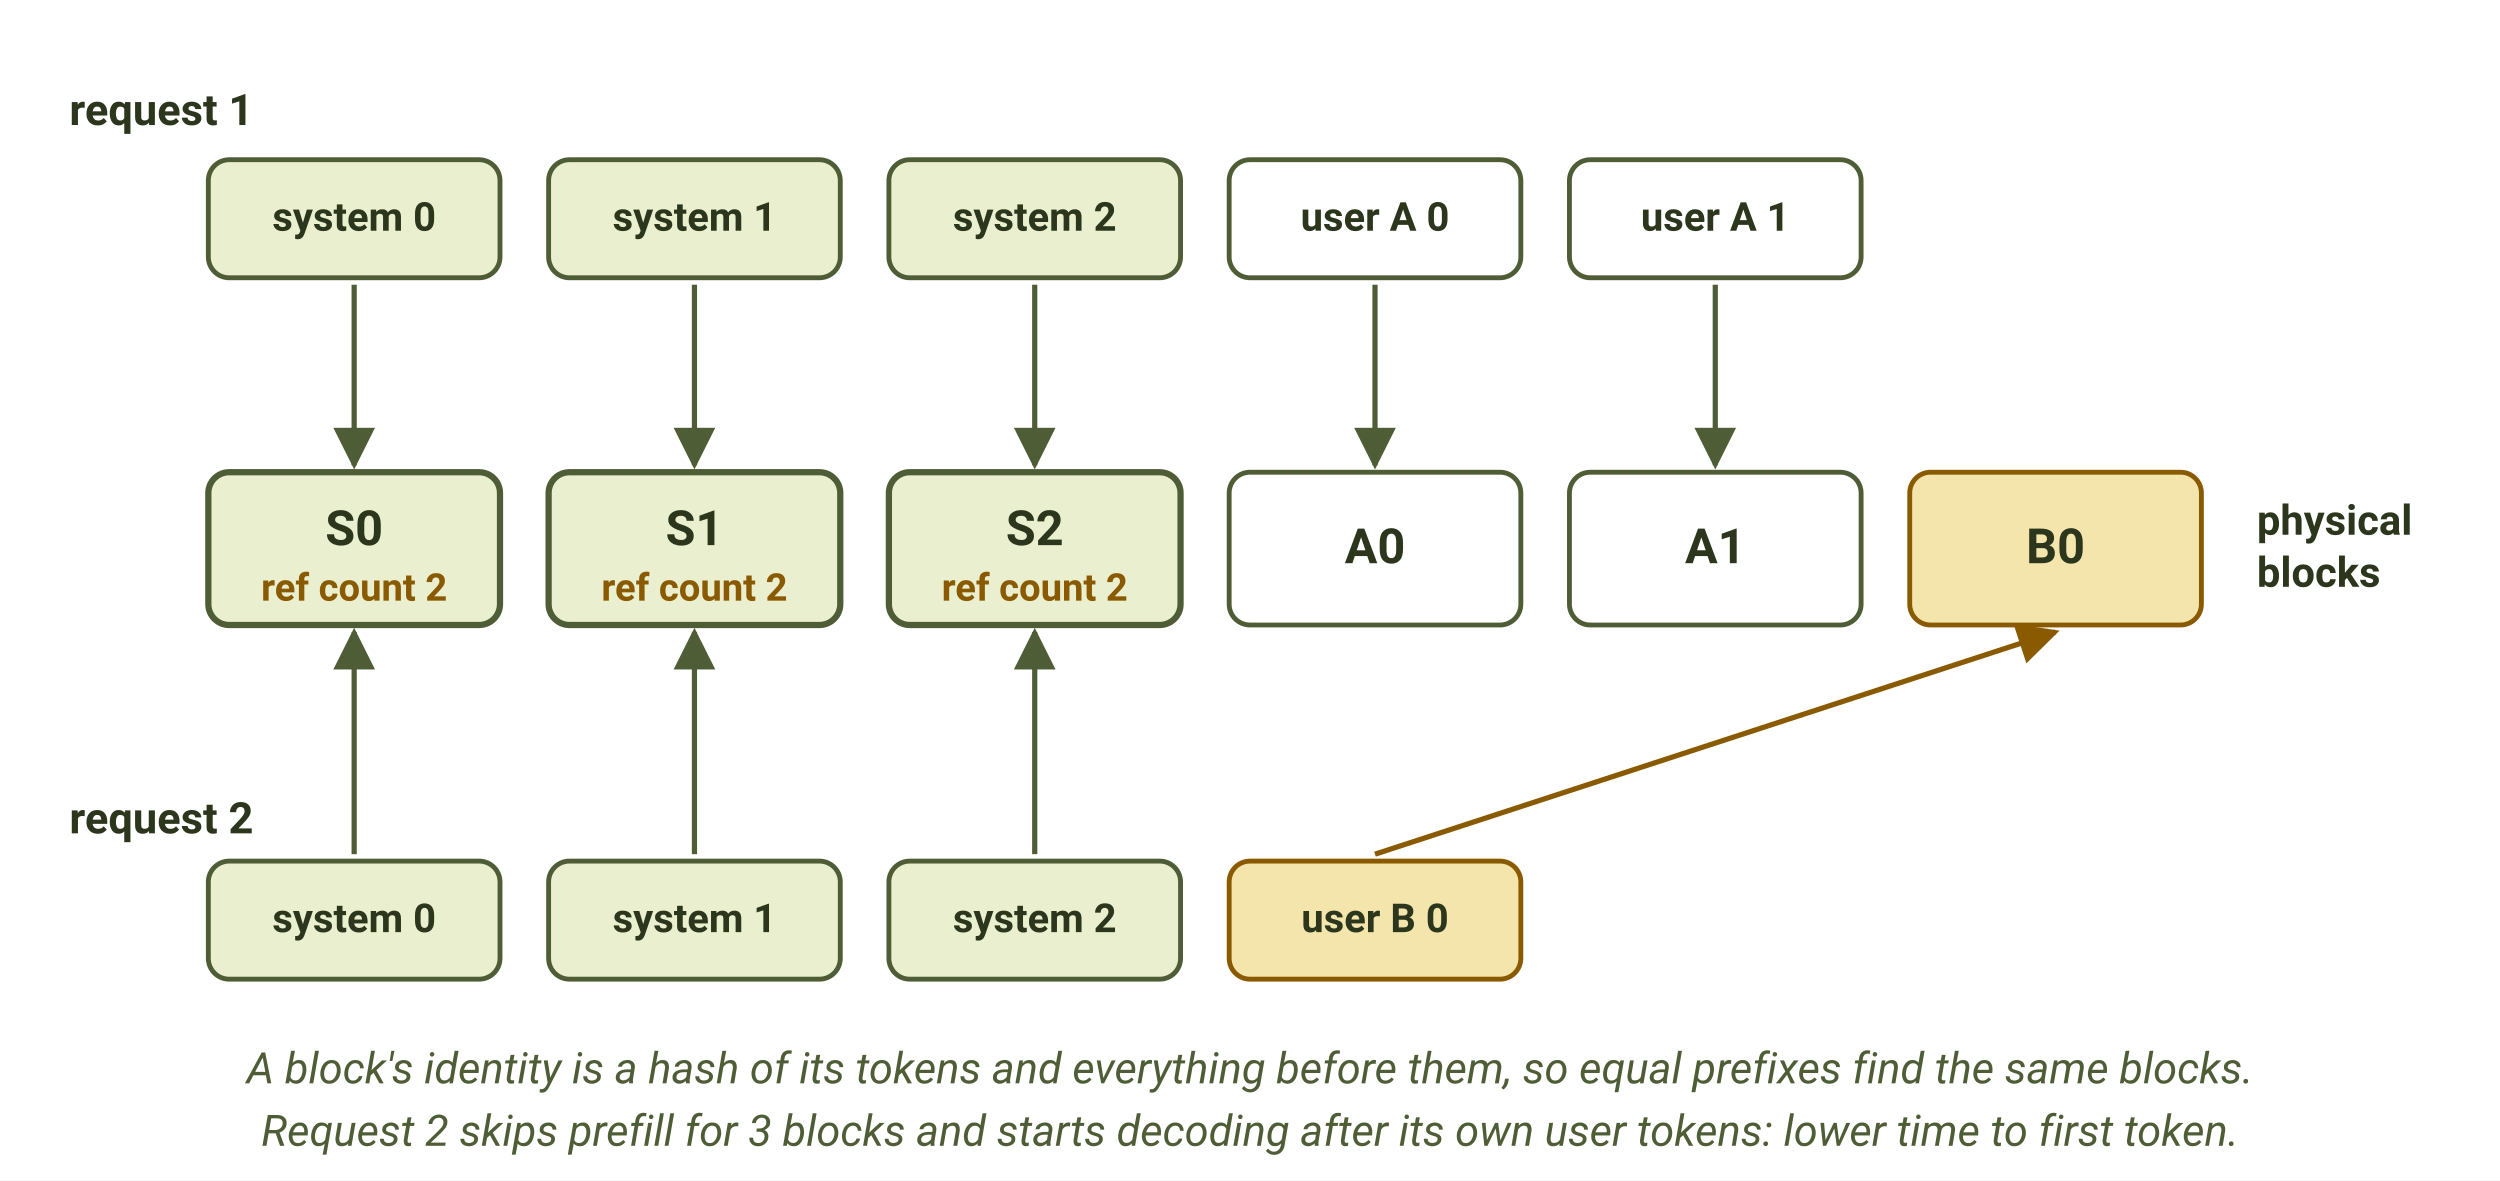
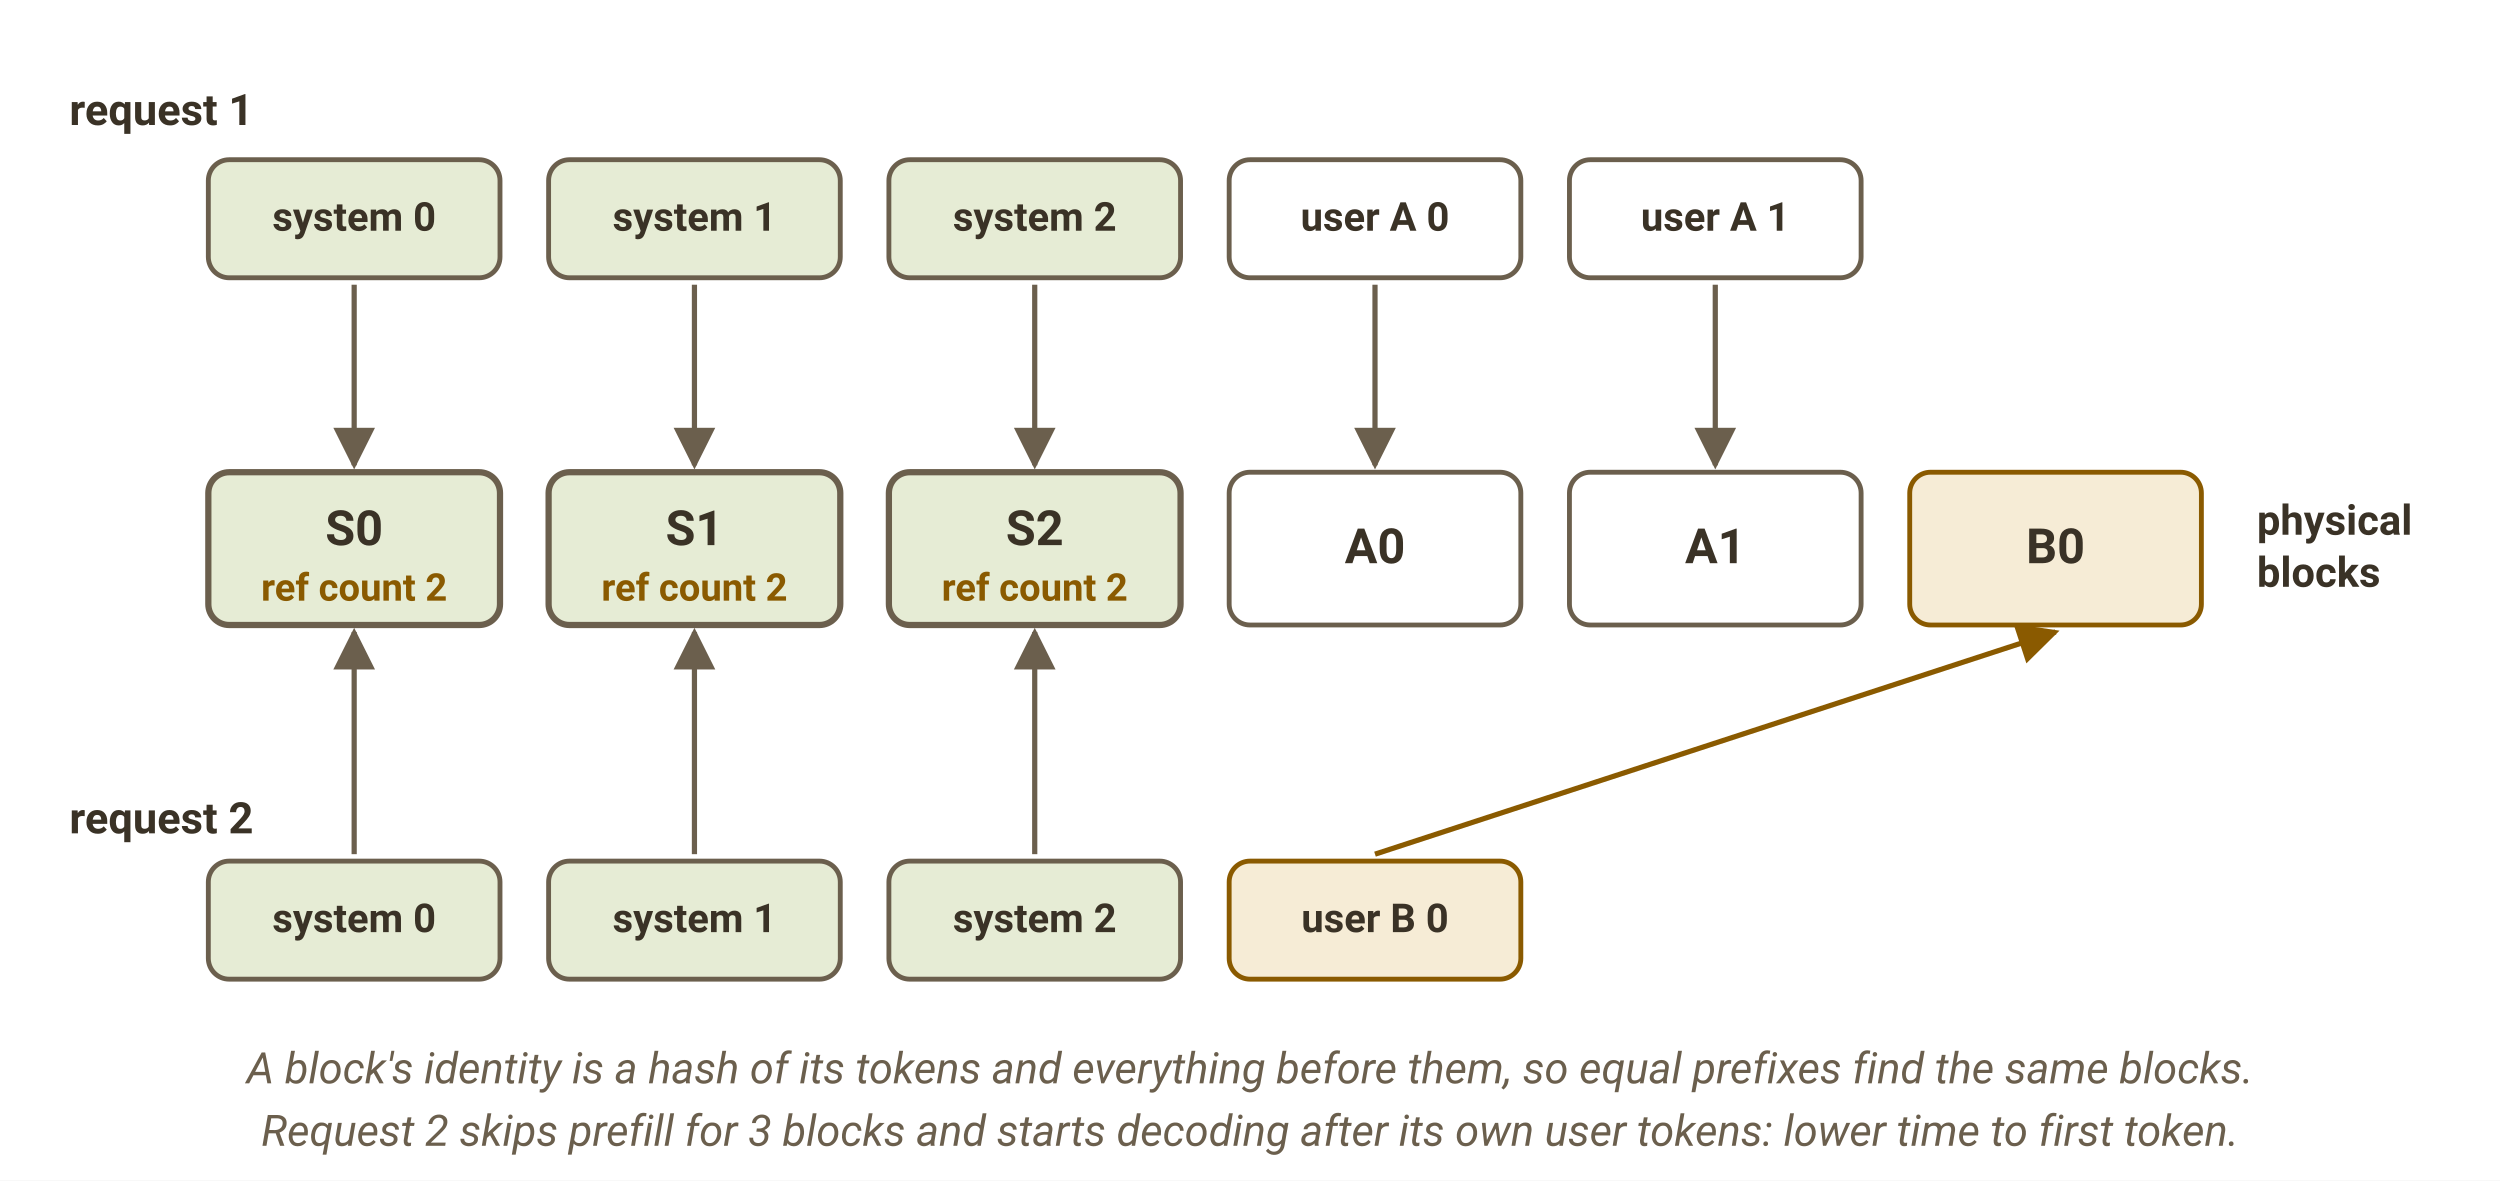
<svg xmlns="http://www.w3.org/2000/svg" viewBox="0 0 720 340" width="720" height="340" font-family="system-ui, -apple-system, 'Segoe UI', Roboto, Helvetica, Arial, sans-serif" role="img">
  <defs>
    <marker id="ah-4f5d36" viewBox="0 0 10 10" refX="9" refY="5" markerWidth="8" markerHeight="8" orient="auto-start-reverse">
-       <path d="M0 0 L10 5 L0 10 z" fill="#4f5d36" />
+       <path d="M0 0 L10 5 L0 10 z" fill="#6b5f4d" />
    </marker>
    <marker id="ah-8a5a00" viewBox="0 0 10 10" refX="9" refY="5" markerWidth="8" markerHeight="8" orient="auto-start-reverse">
      <path d="M0 0 L10 5 L0 10 z" fill="#8a5a00" />
    </marker>
  </defs>
  <rect width="720" height="340" fill="#ffffff" />
-   <text x="20" y="36" font-size="12.5" font-weight="700" fill="#2c361c" text-anchor="start">request 1</text>
-   <rect x="60" y="46" width="84" height="34" rx="6" fill="#e9efcf" stroke="#4f5d36" stroke-width="1.4" />
-   <text x="102" y="66.45" font-size="11.5" font-weight="700" fill="#2c361c" text-anchor="middle">system 0</text>
-   <rect x="158" y="46" width="84" height="34" rx="6" fill="#e9efcf" stroke="#4f5d36" stroke-width="1.4" />
-   <text x="200" y="66.45" font-size="11.5" font-weight="700" fill="#2c361c" text-anchor="middle">system 1</text>
-   <rect x="256" y="46" width="84" height="34" rx="6" fill="#e9efcf" stroke="#4f5d36" stroke-width="1.4" />
-   <text x="298" y="66.45" font-size="11.5" font-weight="700" fill="#2c361c" text-anchor="middle">system 2</text>
-   <rect x="354" y="46" width="84" height="34" rx="6" fill="#ffffff" stroke="#4f5d36" stroke-width="1.4" />
-   <text x="396" y="66.45" font-size="11.5" font-weight="700" fill="#2c361c" text-anchor="middle">user A 0</text>
-   <rect x="452" y="46" width="84" height="34" rx="6" fill="#ffffff" stroke="#4f5d36" stroke-width="1.4" />
-   <text x="494" y="66.45" font-size="11.5" font-weight="700" fill="#2c361c" text-anchor="middle">user A 1</text>
-   <text x="650" y="154" font-size="12" font-weight="700" fill="#2c361c" text-anchor="start">physical</text>
-   <text x="650" y="169" font-size="12" font-weight="700" fill="#2c361c" text-anchor="start">blocks</text>
-   <rect x="60" y="136" width="84" height="44" rx="6" fill="#e9efcf" stroke="#4f5d36" stroke-width="1.8" />
-   <text x="102" y="157" font-size="14" font-weight="700" fill="#2c361c" text-anchor="middle">S0</text>
+   <text x="20" y="36" font-size="12.5" font-weight="700" fill="#3a3226" text-anchor="start">request 1</text>
+   <rect x="60" y="46" width="84" height="34" rx="6" fill="#e6ecd5" stroke="#6b5f4d" stroke-width="1.4" />
+   <text x="102" y="66.45" font-size="11.5" font-weight="700" fill="#3a3226" text-anchor="middle">system 0</text>
+   <rect x="158" y="46" width="84" height="34" rx="6" fill="#e6ecd5" stroke="#6b5f4d" stroke-width="1.4" />
+   <text x="200" y="66.45" font-size="11.5" font-weight="700" fill="#3a3226" text-anchor="middle">system 1</text>
+   <rect x="256" y="46" width="84" height="34" rx="6" fill="#e6ecd5" stroke="#6b5f4d" stroke-width="1.4" />
+   <text x="298" y="66.45" font-size="11.5" font-weight="700" fill="#3a3226" text-anchor="middle">system 2</text>
+   <rect x="354" y="46" width="84" height="34" rx="6" fill="#ffffff" stroke="#6b5f4d" stroke-width="1.4" />
+   <text x="396" y="66.45" font-size="11.5" font-weight="700" fill="#3a3226" text-anchor="middle">user A 0</text>
+   <rect x="452" y="46" width="84" height="34" rx="6" fill="#ffffff" stroke="#6b5f4d" stroke-width="1.4" />
+   <text x="494" y="66.45" font-size="11.5" font-weight="700" fill="#3a3226" text-anchor="middle">user A 1</text>
+   <text x="650" y="154" font-size="12" font-weight="700" fill="#3a3226" text-anchor="start">physical</text>
+   <text x="650" y="169" font-size="12" font-weight="700" fill="#3a3226" text-anchor="start">blocks</text>
+   <rect x="60" y="136" width="84" height="44" rx="6" fill="#e6ecd5" stroke="#6b5f4d" stroke-width="1.8" />
+   <text x="102" y="157" font-size="14" font-weight="700" fill="#3a3226" text-anchor="middle">S0</text>
  <text x="102" y="173" font-size="11" font-weight="700" fill="#8a5a00" text-anchor="middle">ref count 2</text>
-   <rect x="158" y="136" width="84" height="44" rx="6" fill="#e9efcf" stroke="#4f5d36" stroke-width="1.8" />
-   <text x="200" y="157" font-size="14" font-weight="700" fill="#2c361c" text-anchor="middle">S1</text>
+   <rect x="158" y="136" width="84" height="44" rx="6" fill="#e6ecd5" stroke="#6b5f4d" stroke-width="1.8" />
+   <text x="200" y="157" font-size="14" font-weight="700" fill="#3a3226" text-anchor="middle">S1</text>
  <text x="200" y="173" font-size="11" font-weight="700" fill="#8a5a00" text-anchor="middle">ref count 2</text>
-   <rect x="256" y="136" width="84" height="44" rx="6" fill="#e9efcf" stroke="#4f5d36" stroke-width="1.8" />
-   <text x="298" y="157" font-size="14" font-weight="700" fill="#2c361c" text-anchor="middle">S2</text>
+   <rect x="256" y="136" width="84" height="44" rx="6" fill="#e6ecd5" stroke="#6b5f4d" stroke-width="1.8" />
+   <text x="298" y="157" font-size="14" font-weight="700" fill="#3a3226" text-anchor="middle">S2</text>
  <text x="298" y="173" font-size="11" font-weight="700" fill="#8a5a00" text-anchor="middle">ref count 2</text>
-   <rect x="354" y="136" width="84" height="44" rx="6" fill="#ffffff" stroke="#4f5d36" stroke-width="1.4" />
-   <text x="396" y="162.2" font-size="14" font-weight="700" fill="#2c361c" text-anchor="middle">A0</text>
-   <rect x="452" y="136" width="84" height="44" rx="6" fill="#ffffff" stroke="#4f5d36" stroke-width="1.4" />
-   <text x="494" y="162.2" font-size="14" font-weight="700" fill="#2c361c" text-anchor="middle">A1</text>
-   <rect x="550" y="136" width="84" height="44" rx="6" fill="#f3e5ab" stroke="#8a5a00" stroke-width="1.4" />
-   <text x="592" y="162.2" font-size="14" font-weight="700" fill="#2c361c" text-anchor="middle">B0</text>
-   <line x1="102" y1="82" x2="102" y2="134" stroke="#4f5d36" stroke-width="1.5" marker-end="url(#ah-4f5d36)" />
-   <line x1="200" y1="82" x2="200" y2="134" stroke="#4f5d36" stroke-width="1.5" marker-end="url(#ah-4f5d36)" />
-   <line x1="298" y1="82" x2="298" y2="134" stroke="#4f5d36" stroke-width="1.5" marker-end="url(#ah-4f5d36)" />
-   <line x1="396" y1="82" x2="396" y2="134" stroke="#4f5d36" stroke-width="1.5" marker-end="url(#ah-4f5d36)" />
-   <line x1="494" y1="82" x2="494" y2="134" stroke="#4f5d36" stroke-width="1.5" marker-end="url(#ah-4f5d36)" />
-   <text x="20" y="240" font-size="12.5" font-weight="700" fill="#2c361c" text-anchor="start">request 2</text>
-   <rect x="60" y="248" width="84" height="34" rx="6" fill="#e9efcf" stroke="#4f5d36" stroke-width="1.4" />
-   <text x="102" y="268.45" font-size="11.5" font-weight="700" fill="#2c361c" text-anchor="middle">system 0</text>
-   <line x1="102" y1="246" x2="102" y2="182" stroke="#4f5d36" stroke-width="1.5" marker-end="url(#ah-4f5d36)" />
-   <rect x="158" y="248" width="84" height="34" rx="6" fill="#e9efcf" stroke="#4f5d36" stroke-width="1.4" />
-   <text x="200" y="268.45" font-size="11.5" font-weight="700" fill="#2c361c" text-anchor="middle">system 1</text>
-   <line x1="200" y1="246" x2="200" y2="182" stroke="#4f5d36" stroke-width="1.5" marker-end="url(#ah-4f5d36)" />
-   <rect x="256" y="248" width="84" height="34" rx="6" fill="#e9efcf" stroke="#4f5d36" stroke-width="1.4" />
-   <text x="298" y="268.45" font-size="11.5" font-weight="700" fill="#2c361c" text-anchor="middle">system 2</text>
-   <line x1="298" y1="246" x2="298" y2="182" stroke="#4f5d36" stroke-width="1.5" marker-end="url(#ah-4f5d36)" />
-   <rect x="354" y="248" width="84" height="34" rx="6" fill="#f3e5ab" stroke="#8a5a00" stroke-width="1.4" />
-   <text x="396" y="268.45" font-size="11.5" font-weight="700" fill="#2c361c" text-anchor="middle">user B 0</text>
+   <rect x="354" y="136" width="84" height="44" rx="6" fill="#ffffff" stroke="#6b5f4d" stroke-width="1.4" />
+   <text x="396" y="162.2" font-size="14" font-weight="700" fill="#3a3226" text-anchor="middle">A0</text>
+   <rect x="452" y="136" width="84" height="44" rx="6" fill="#ffffff" stroke="#6b5f4d" stroke-width="1.4" />
+   <text x="494" y="162.2" font-size="14" font-weight="700" fill="#3a3226" text-anchor="middle">A1</text>
+   <rect x="550" y="136" width="84" height="44" rx="6" fill="#f6ecd6" stroke="#8a5a00" stroke-width="1.4" />
+   <text x="592" y="162.2" font-size="14" font-weight="700" fill="#3a3226" text-anchor="middle">B0</text>
+   <line x1="102" y1="82" x2="102" y2="134" stroke="#6b5f4d" stroke-width="1.5" marker-end="url(#ah-4f5d36)" />
+   <line x1="200" y1="82" x2="200" y2="134" stroke="#6b5f4d" stroke-width="1.5" marker-end="url(#ah-4f5d36)" />
+   <line x1="298" y1="82" x2="298" y2="134" stroke="#6b5f4d" stroke-width="1.5" marker-end="url(#ah-4f5d36)" />
+   <line x1="396" y1="82" x2="396" y2="134" stroke="#6b5f4d" stroke-width="1.5" marker-end="url(#ah-4f5d36)" />
+   <line x1="494" y1="82" x2="494" y2="134" stroke="#6b5f4d" stroke-width="1.5" marker-end="url(#ah-4f5d36)" />
+   <text x="20" y="240" font-size="12.5" font-weight="700" fill="#3a3226" text-anchor="start">request 2</text>
+   <rect x="60" y="248" width="84" height="34" rx="6" fill="#e6ecd5" stroke="#6b5f4d" stroke-width="1.4" />
+   <text x="102" y="268.45" font-size="11.5" font-weight="700" fill="#3a3226" text-anchor="middle">system 0</text>
+   <line x1="102" y1="246" x2="102" y2="182" stroke="#6b5f4d" stroke-width="1.5" marker-end="url(#ah-4f5d36)" />
+   <rect x="158" y="248" width="84" height="34" rx="6" fill="#e6ecd5" stroke="#6b5f4d" stroke-width="1.4" />
+   <text x="200" y="268.45" font-size="11.5" font-weight="700" fill="#3a3226" text-anchor="middle">system 1</text>
+   <line x1="200" y1="246" x2="200" y2="182" stroke="#6b5f4d" stroke-width="1.5" marker-end="url(#ah-4f5d36)" />
+   <rect x="256" y="248" width="84" height="34" rx="6" fill="#e6ecd5" stroke="#6b5f4d" stroke-width="1.4" />
+   <text x="298" y="268.45" font-size="11.5" font-weight="700" fill="#3a3226" text-anchor="middle">system 2</text>
+   <line x1="298" y1="246" x2="298" y2="182" stroke="#6b5f4d" stroke-width="1.5" marker-end="url(#ah-4f5d36)" />
+   <rect x="354" y="248" width="84" height="34" rx="6" fill="#f6ecd6" stroke="#8a5a00" stroke-width="1.4" />
+   <text x="396" y="268.45" font-size="11.5" font-weight="700" fill="#3a3226" text-anchor="middle">user B 0</text>
  <line x1="396" y1="246" x2="592" y2="182" stroke="#8a5a00" stroke-width="1.5" marker-end="url(#ah-8a5a00)" />
-   <text x="360" y="312" font-size="12.5" font-weight="400" fill="#4f5d36" text-anchor="middle" font-style="italic">A block's identity is a hash of its tokens and everything before them, so equal prefixes find the same blocks.</text>
-   <text x="360" y="330" font-size="12.5" font-weight="400" fill="#4f5d36" text-anchor="middle" font-style="italic">Request 2 skips prefill for 3 blocks and starts decoding after its own user tokens: lower time to first token.</text>
+   <text x="360" y="312" font-size="12.5" font-weight="400" fill="#6b5f4d" text-anchor="middle" font-style="italic">A block's identity is a hash of its tokens and everything before them, so equal prefixes find the same blocks.</text>
+   <text x="360" y="330" font-size="12.5" font-weight="400" fill="#6b5f4d" text-anchor="middle" font-style="italic">Request 2 skips prefill for 3 blocks and starts decoding after its own user tokens: lower time to first token.</text>
</svg>
